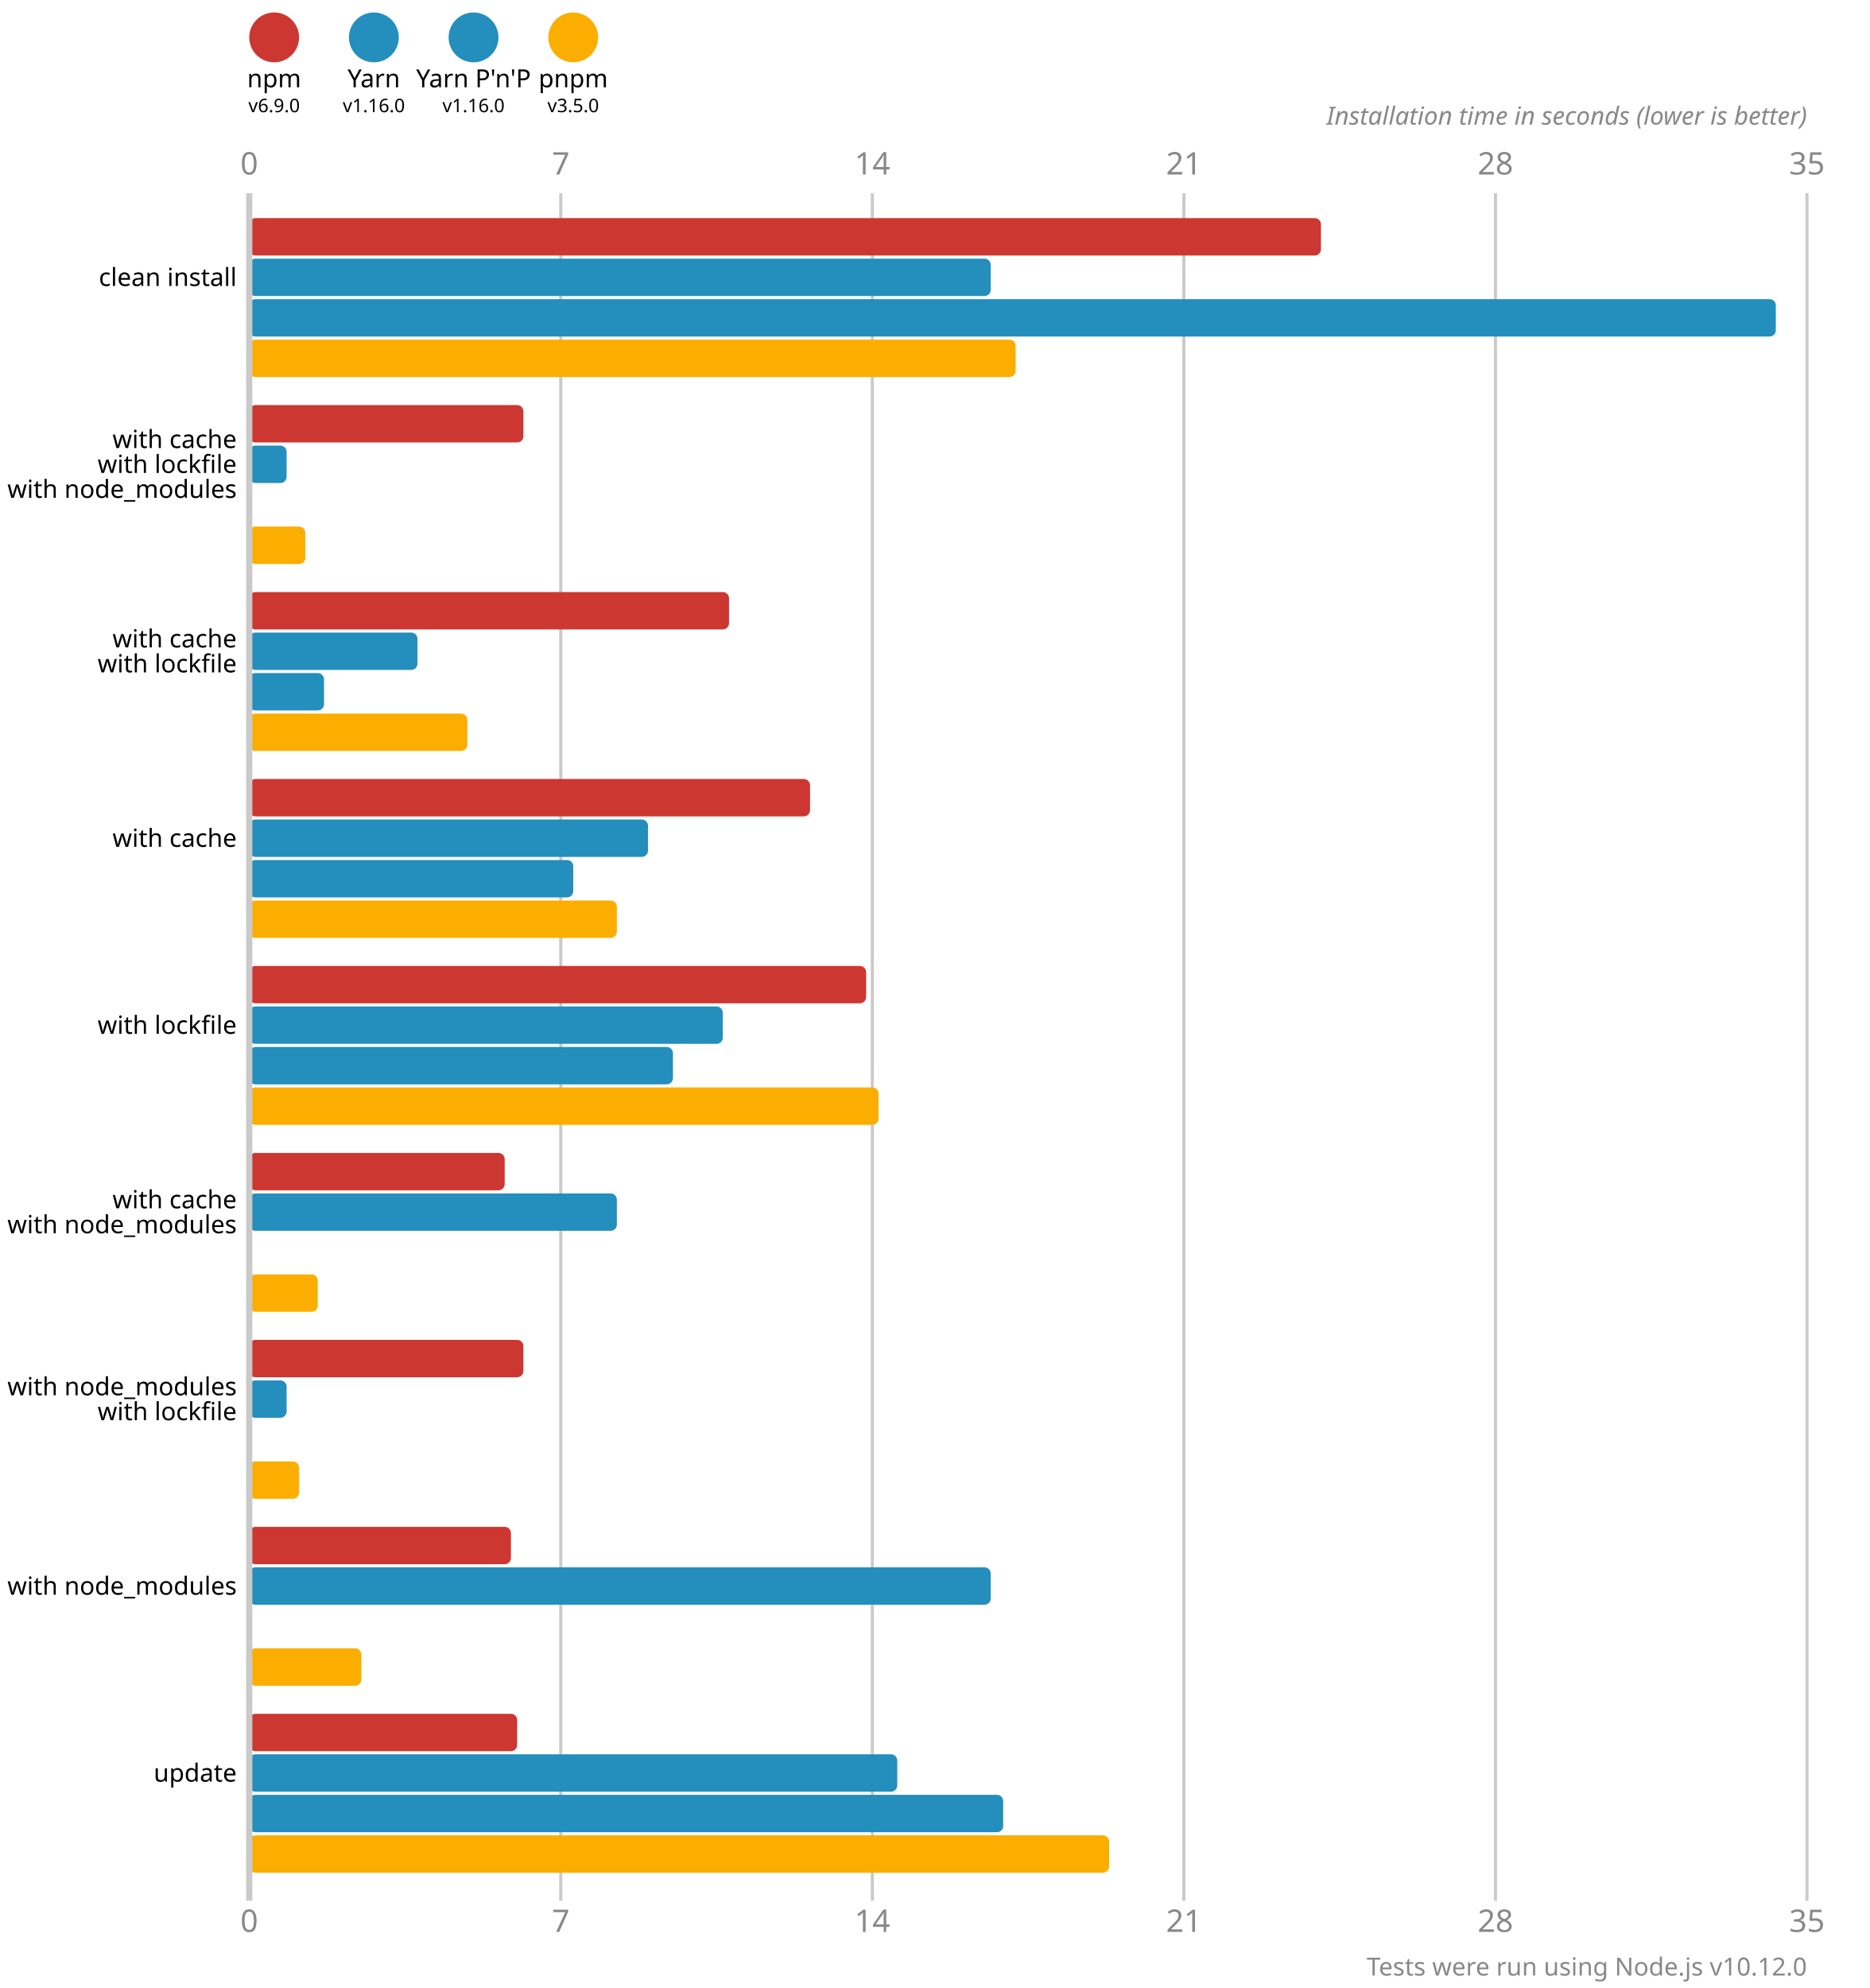
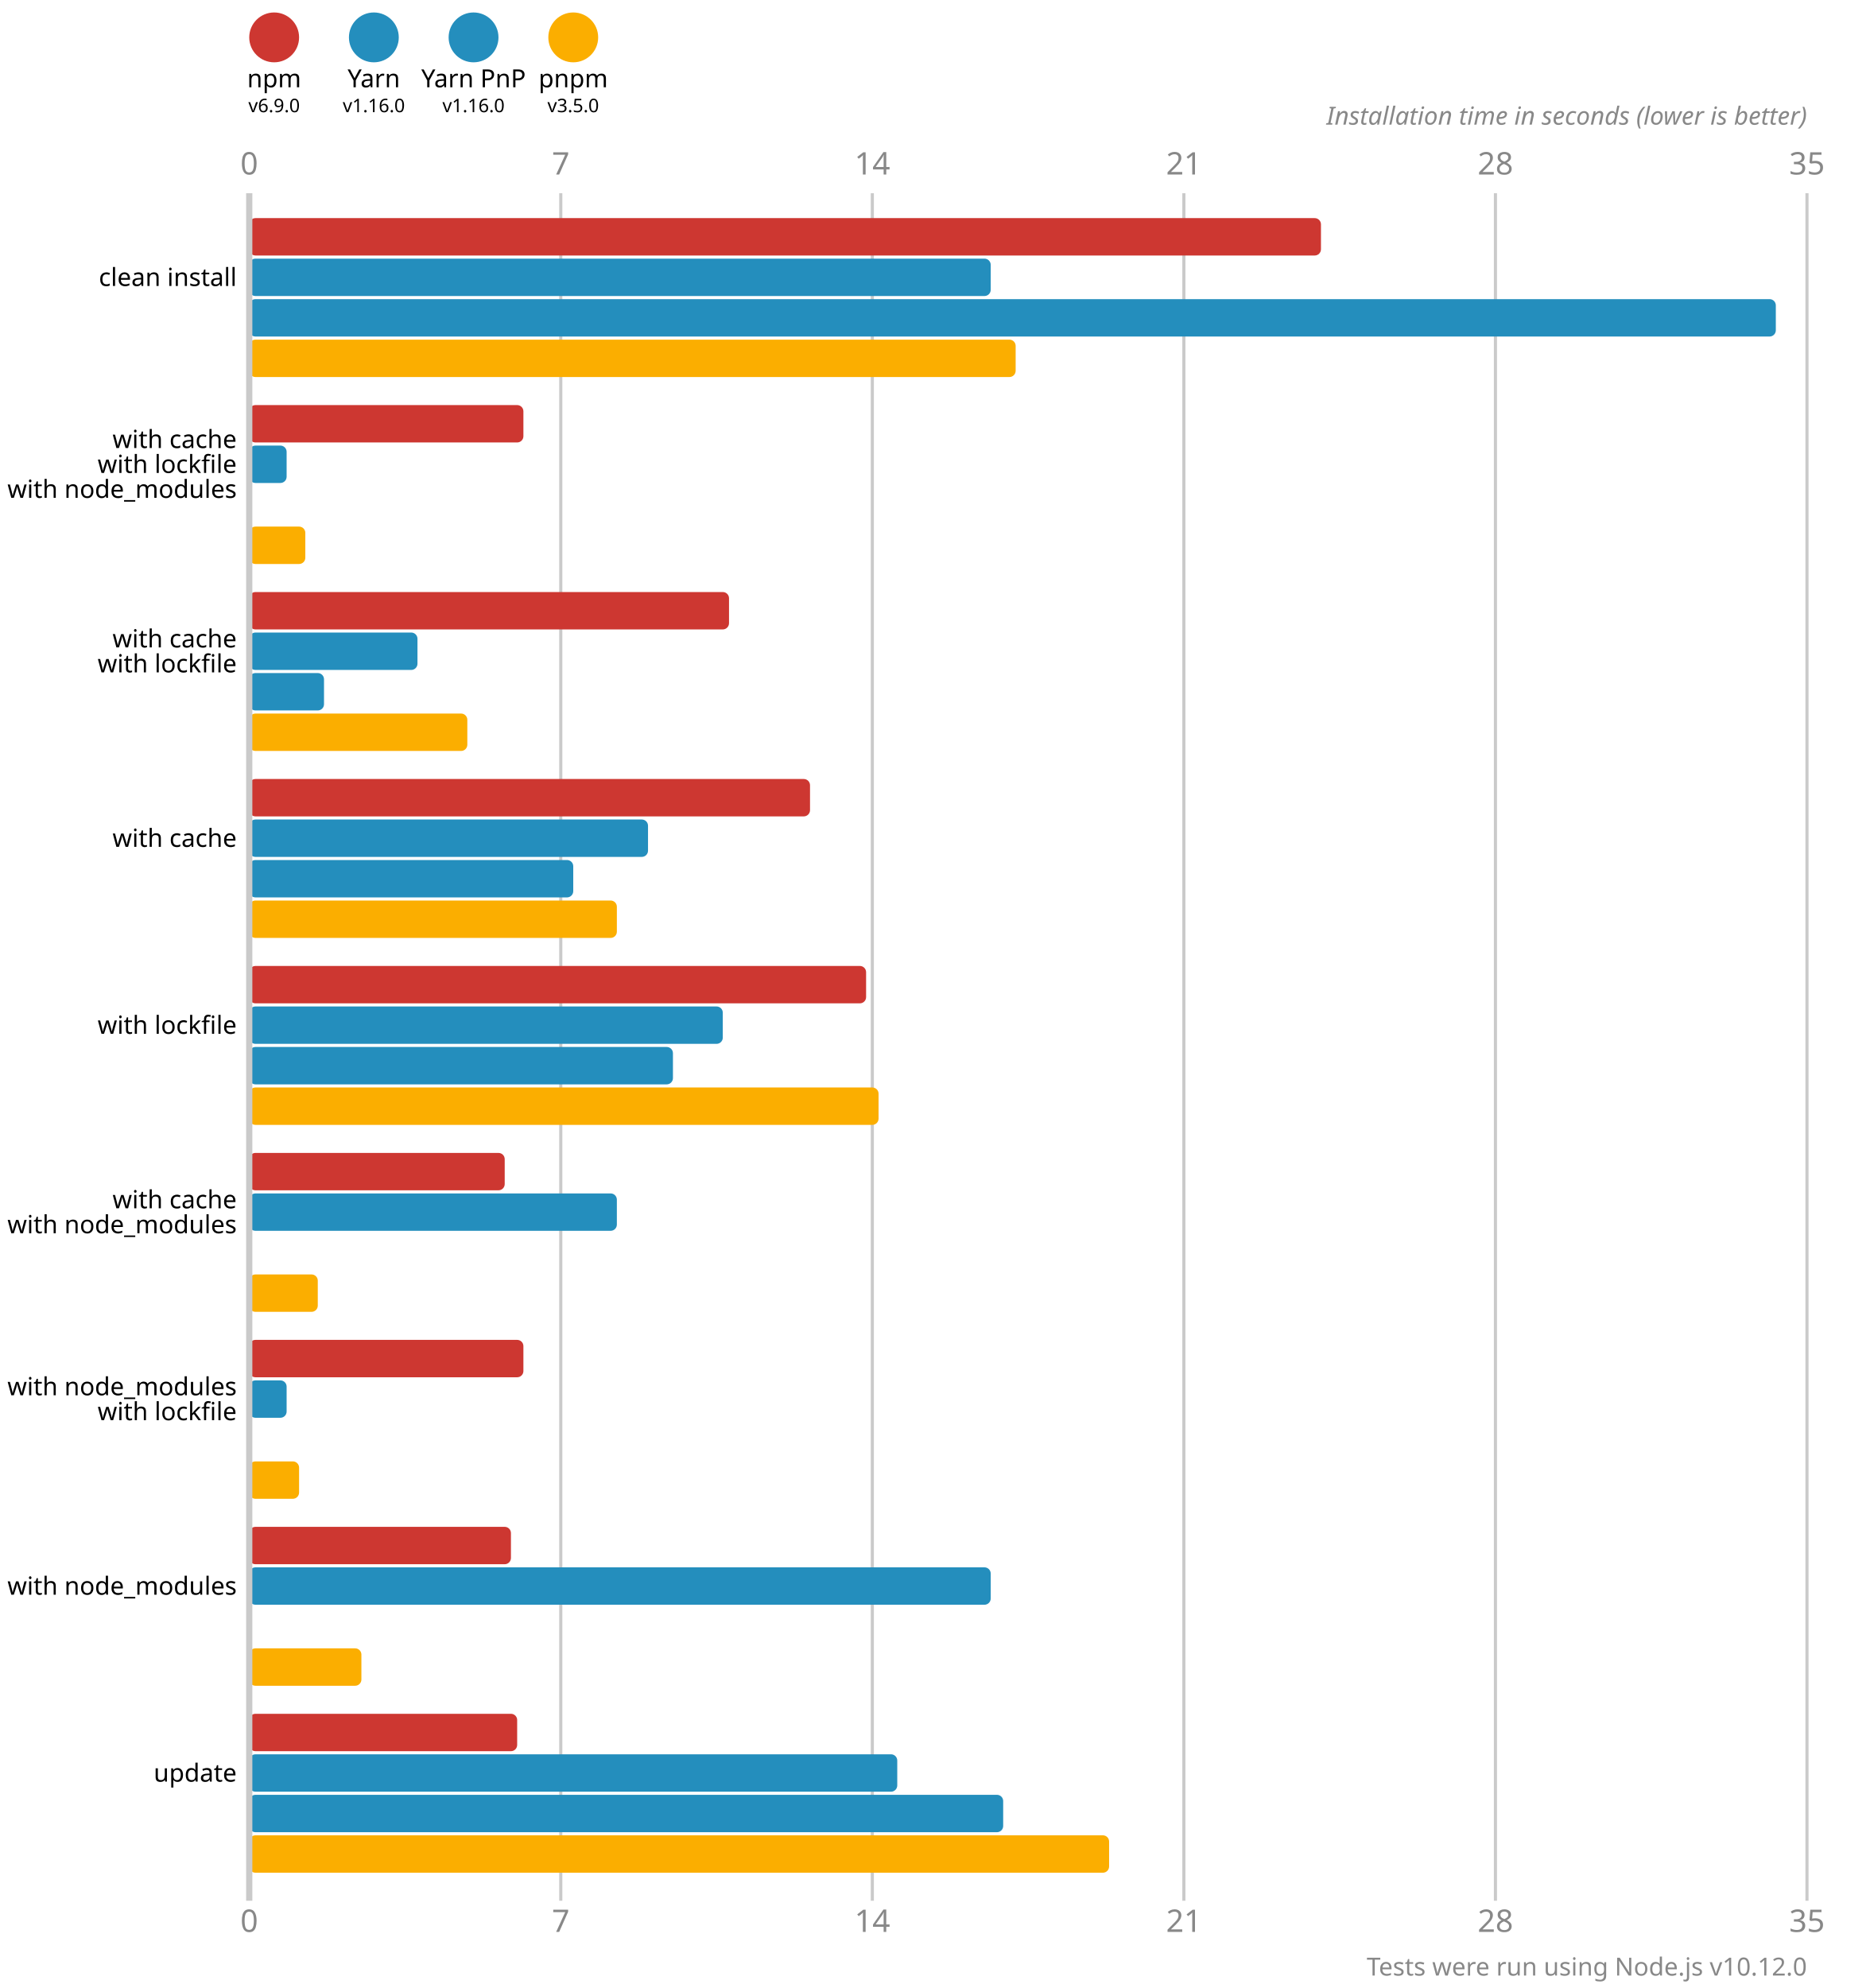
<svg xmlns="http://www.w3.org/2000/svg" version="1.1" viewBox="0 0 300 319">
  <style>
    .font { font-family: sans-serif; }
    .s3 { font-size: 3px; }
    .s4 { font-size: 4px; }
    .s5 { font-size: 5px; }
    .line { stroke: #cacaca; }
    .width { stroke-width: 0.5; }
    .text { fill: #888; }
  </style>
  <circle cx="44" cy="6" r="4" fill="#cd3731" />
  <text x="44" y="14" class="font s4" text-anchor="middle">npm</text>
  <text x="44" y="18" class="font s3" text-anchor="middle">v6.9.0</text>
  <circle cx="60" cy="6" r="4" fill="#248ebd" />
  <text x="60" y="14" class="font s4" text-anchor="middle">Yarn</text>
  <text x="60" y="18" class="font s3" text-anchor="middle">v1.16.0</text>
  <circle cx="76" cy="6" r="4" fill="#248ebd" />
-   <text x="76" y="14" class="font s4" text-anchor="middle">Yarn P'n'P</text>
+   <text x="76" y="14" class="font s4" text-anchor="middle">Yarn PnP</text>
  <text x="76" y="18" class="font s3" text-anchor="middle">v1.16.0</text>
  <circle cx="92" cy="6" r="4" fill="#fbae00" />
  <text x="92" y="14" class="font s4" text-anchor="middle">pnpm</text>
  <text x="92" y="18" class="font s3" text-anchor="middle">v3.5.0</text>
  <text x="40" y="28" class="font s5 text" text-anchor="middle">0</text>
  <text x="40" y="310" class="font s5 text" text-anchor="middle">0</text>
  <line x1="90" y1="31" x2="90" y2="305" class="line width" />
  <text x="90" y="28" class="font s5 text" text-anchor="middle">7</text>
  <text x="90" y="310" class="font s5 text" text-anchor="middle">7</text>
  <line x1="140" y1="31" x2="140" y2="305" class="line width" />
  <text x="140" y="28" class="font s5 text" text-anchor="middle">14</text>
  <text x="140" y="310" class="font s5 text" text-anchor="middle">14</text>
  <line x1="190" y1="31" x2="190" y2="305" class="line width" />
  <text x="190" y="28" class="font s5 text" text-anchor="middle">21</text>
  <text x="190" y="310" class="font s5 text" text-anchor="middle">21</text>
  <line x1="240" y1="31" x2="240" y2="305" class="line width" />
  <text x="240" y="28" class="font s5 text" text-anchor="middle">28</text>
  <text x="240" y="310" class="font s5 text" text-anchor="middle">28</text>
  <line x1="290" y1="31" x2="290" y2="305" class="line width" />
  <text x="290" y="28" class="font s5 text" text-anchor="middle">35</text>
  <text x="290" y="310" class="font s5 text" text-anchor="middle">35</text>
  <text x="290" y="20" class="font s4 text" font-style="italic" text-anchor="end">Installation time in seconds (lower is better)</text>
  <rect x="40" y="35" width="172" height="6" fill="#cd3731" rx="1" ry="1" />
  <rect x="40" y="41.5" width="119" height="6" fill="#248ebd" rx="1" ry="1" />
  <rect x="40" y="48" width="245" height="6" fill="#248ebd" rx="1" ry="1" />
  <rect x="40" y="54.5" width="123" height="6" fill="#fbae00" rx="1" ry="1" />
  <rect x="40" y="65" width="44" height="6" fill="#cd3731" rx="1" ry="1" />
  <rect x="40" y="71.5" width="6" height="6" fill="#248ebd" rx="1" ry="1" />
  <rect x="40" y="78" width="0" height="6" fill="#248ebd" rx="1" ry="1" />
  <rect x="40" y="84.5" width="9" height="6" fill="#fbae00" rx="1" ry="1" />
  <rect x="40" y="95" width="77" height="6" fill="#cd3731" rx="1" ry="1" />
  <rect x="40" y="101.5" width="27" height="6" fill="#248ebd" rx="1" ry="1" />
  <rect x="40" y="108" width="12" height="6" fill="#248ebd" rx="1" ry="1" />
  <rect x="40" y="114.5" width="35" height="6" fill="#fbae00" rx="1" ry="1" />
  <rect x="40" y="125" width="90" height="6" fill="#cd3731" rx="1" ry="1" />
  <rect x="40" y="131.5" width="64" height="6" fill="#248ebd" rx="1" ry="1" />
  <rect x="40" y="138" width="52" height="6" fill="#248ebd" rx="1" ry="1" />
  <rect x="40" y="144.5" width="59" height="6" fill="#fbae00" rx="1" ry="1" />
  <rect x="40" y="155" width="99" height="6" fill="#cd3731" rx="1" ry="1" />
  <rect x="40" y="161.5" width="76" height="6" fill="#248ebd" rx="1" ry="1" />
  <rect x="40" y="168" width="68" height="6" fill="#248ebd" rx="1" ry="1" />
  <rect x="40" y="174.5" width="101" height="6" fill="#fbae00" rx="1" ry="1" />
  <rect x="40" y="185" width="41" height="6" fill="#cd3731" rx="1" ry="1" />
  <rect x="40" y="191.5" width="59" height="6" fill="#248ebd" rx="1" ry="1" />
  <rect x="40" y="198" width="0" height="6" fill="#248ebd" rx="1" ry="1" />
  <rect x="40" y="204.5" width="11" height="6" fill="#fbae00" rx="1" ry="1" />
  <rect x="40" y="215" width="44" height="6" fill="#cd3731" rx="1" ry="1" />
  <rect x="40" y="221.5" width="6" height="6" fill="#248ebd" rx="1" ry="1" />
  <rect x="40" y="228" width="0" height="6" fill="#248ebd" rx="1" ry="1" />
  <rect x="40" y="234.5" width="8" height="6" fill="#fbae00" rx="1" ry="1" />
  <rect x="40" y="245" width="42" height="6" fill="#cd3731" rx="1" ry="1" />
  <rect x="40" y="251.5" width="119" height="6" fill="#248ebd" rx="1" ry="1" />
  <rect x="40" y="258" width="0" height="6" fill="#248ebd" rx="1" ry="1" />
  <rect x="40" y="264.5" width="18" height="6" fill="#fbae00" rx="1" ry="1" />
  <rect x="40" y="275" width="43" height="6" fill="#cd3731" rx="1" ry="1" />
  <rect x="40" y="281.5" width="104" height="6" fill="#248ebd" rx="1" ry="1" />
  <rect x="40" y="288" width="121" height="6" fill="#248ebd" rx="1" ry="1" />
  <rect x="40" y="294.5" width="138" height="6" fill="#fbae00" rx="1" ry="1" />
  <line x1="40" y1="31" x2="40" y2="305" class="line" />
  <text x="38" y="44.5" class="font s4" dominant-baseline="middle" text-anchor="end">clean install</text>
  <text x="38" y="70.5" class="font s4" dominant-baseline="middle" text-anchor="end">with cache</text>
  <text x="38" y="74.5" class="font s4" dominant-baseline="middle" text-anchor="end">with lockfile</text>
  <text x="38" y="78.5" class="font s4" dominant-baseline="middle" text-anchor="end">with node_modules</text>
  <text x="38" y="102.5" class="font s4" dominant-baseline="middle" text-anchor="end">with cache</text>
  <text x="38" y="106.5" class="font s4" dominant-baseline="middle" text-anchor="end">with lockfile</text>
  <text x="38" y="134.5" class="font s4" dominant-baseline="middle" text-anchor="end">with cache</text>
  <text x="38" y="164.5" class="font s4" dominant-baseline="middle" text-anchor="end">with lockfile</text>
  <text x="38" y="192.5" class="font s4" dominant-baseline="middle" text-anchor="end">with cache</text>
  <text x="38" y="196.5" class="font s4" dominant-baseline="middle" text-anchor="end">with node_modules</text>
  <text x="38" y="222.5" class="font s4" dominant-baseline="middle" text-anchor="end">with node_modules</text>
  <text x="38" y="226.5" class="font s4" dominant-baseline="middle" text-anchor="end">with lockfile</text>
  <text x="38" y="254.5" class="font s4" dominant-baseline="middle" text-anchor="end">with node_modules</text>
  <text x="38" y="284.5" class="font s4" dominant-baseline="middle" text-anchor="end">update</text>
  <text x="290" y="317" class="font s4 text" text-anchor="end">Tests were run using Node.js v10.12.0</text>
</svg>
